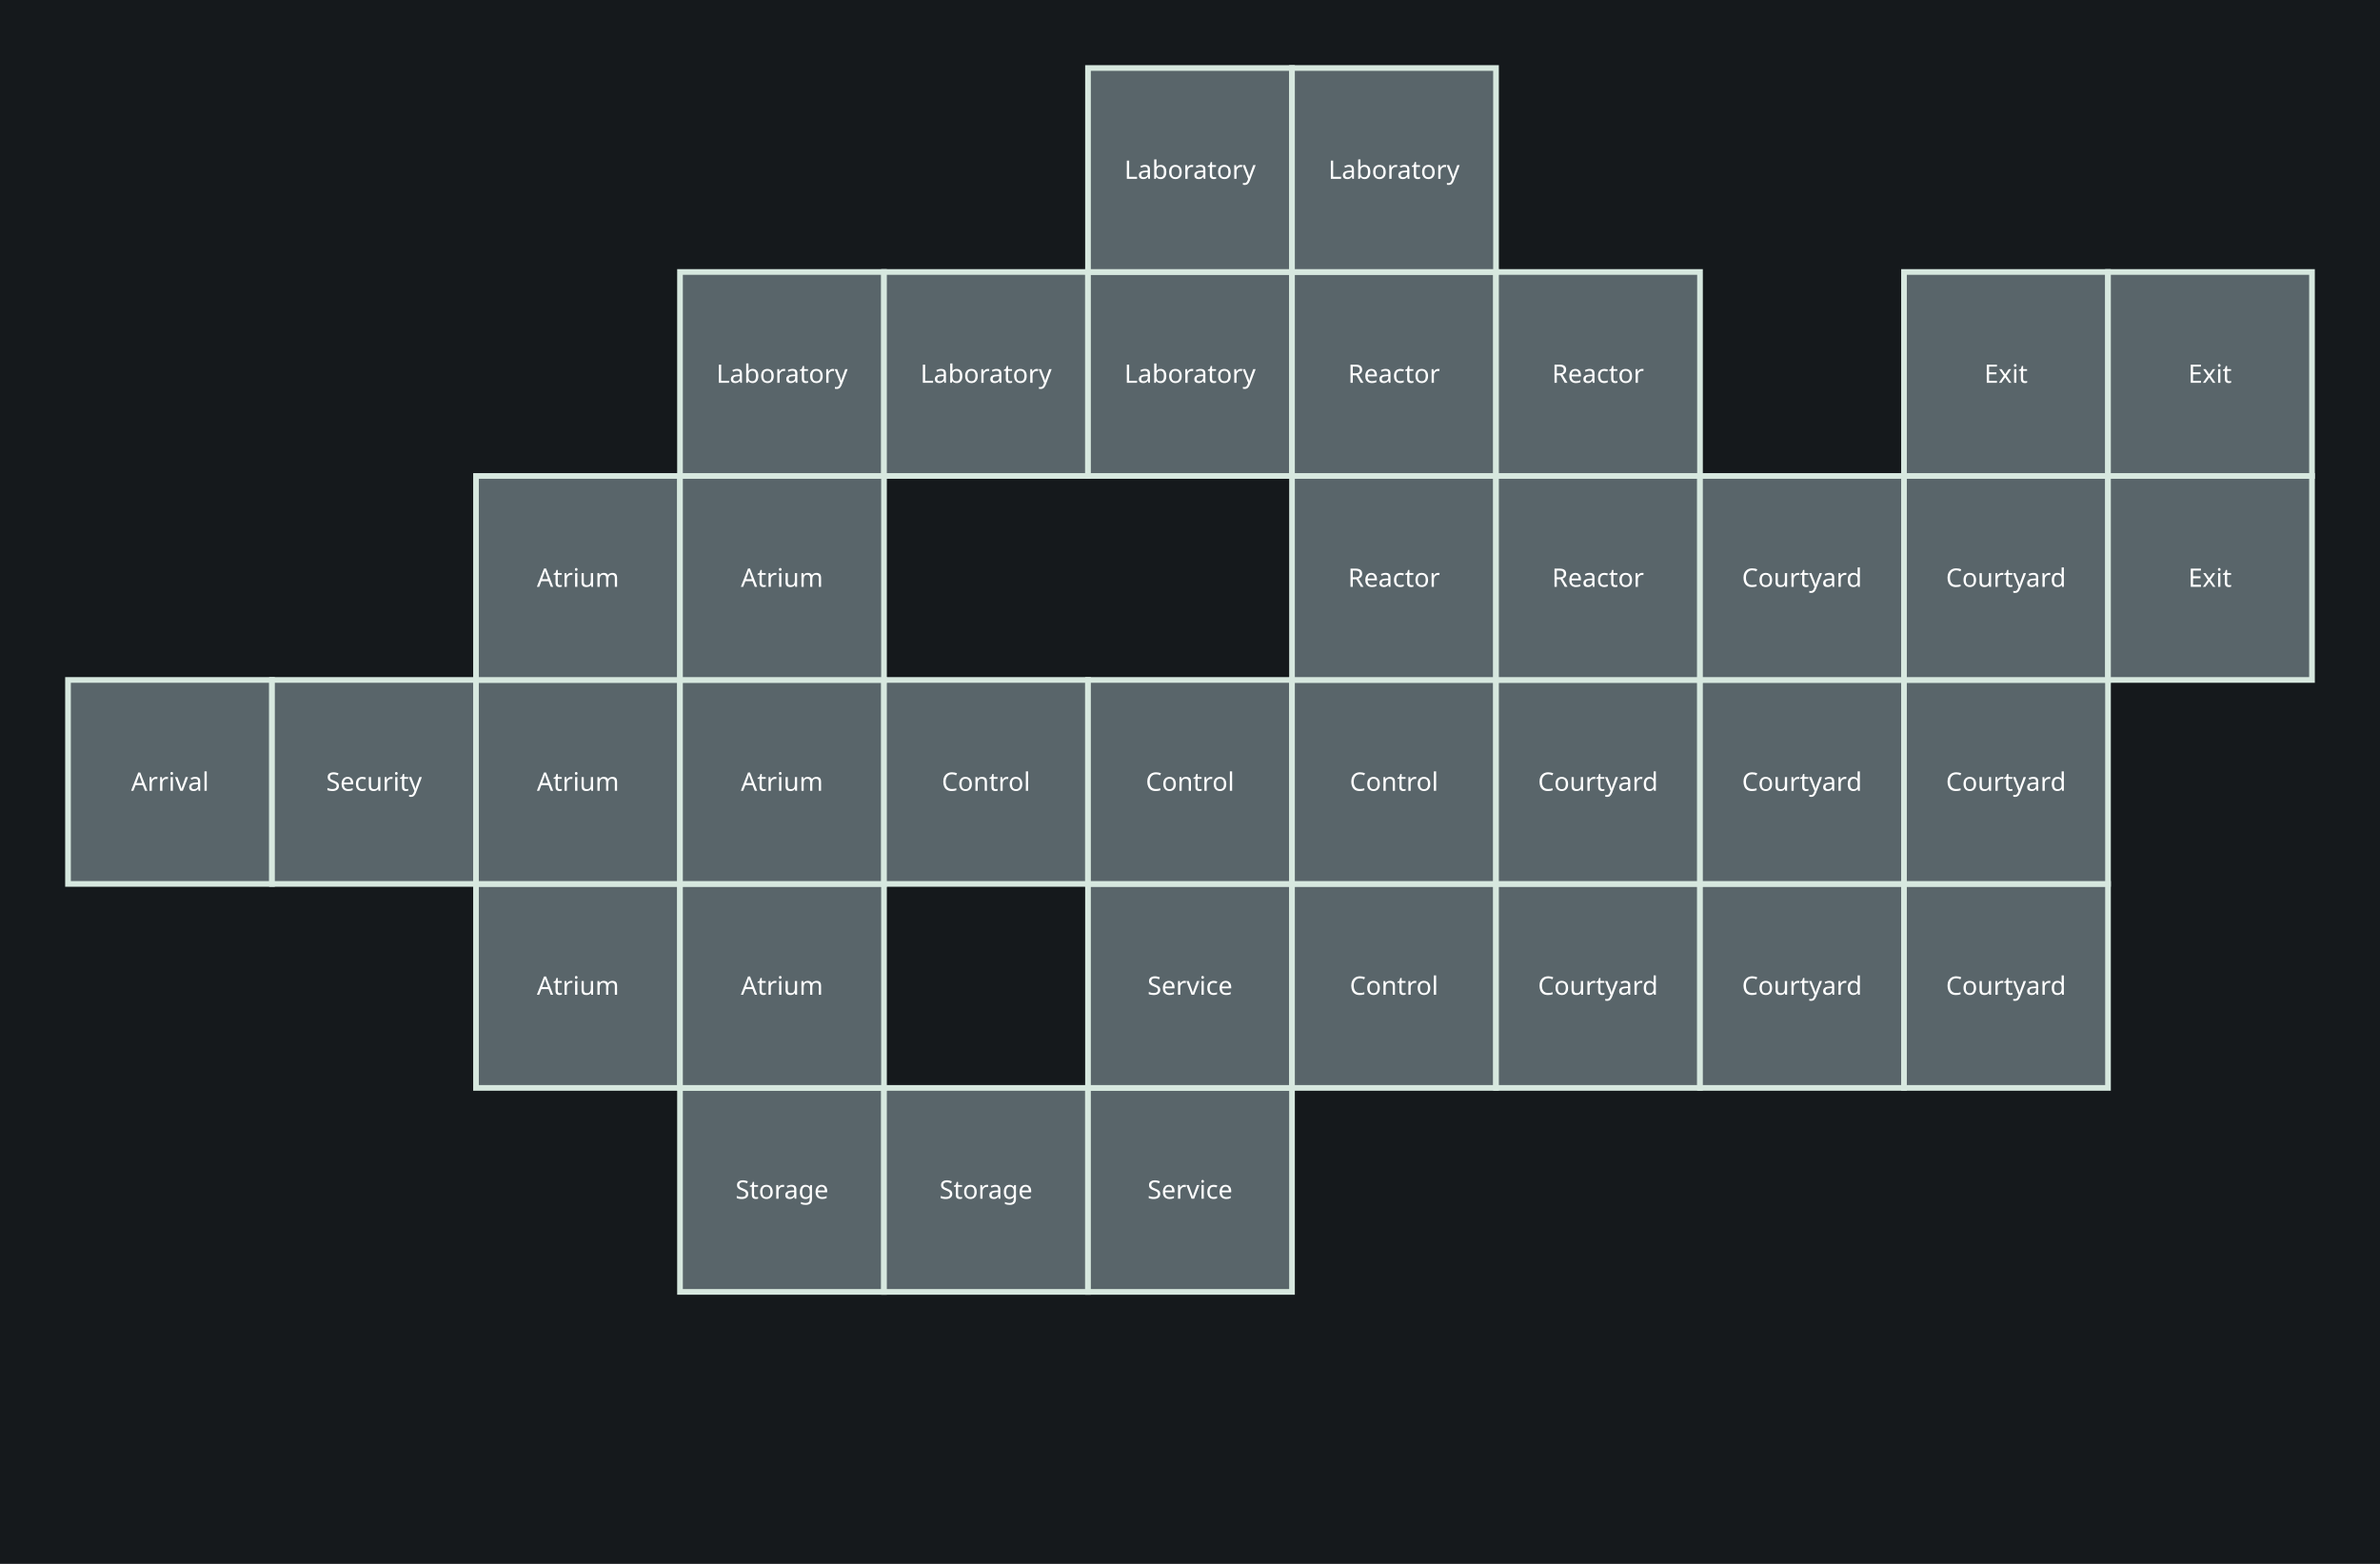
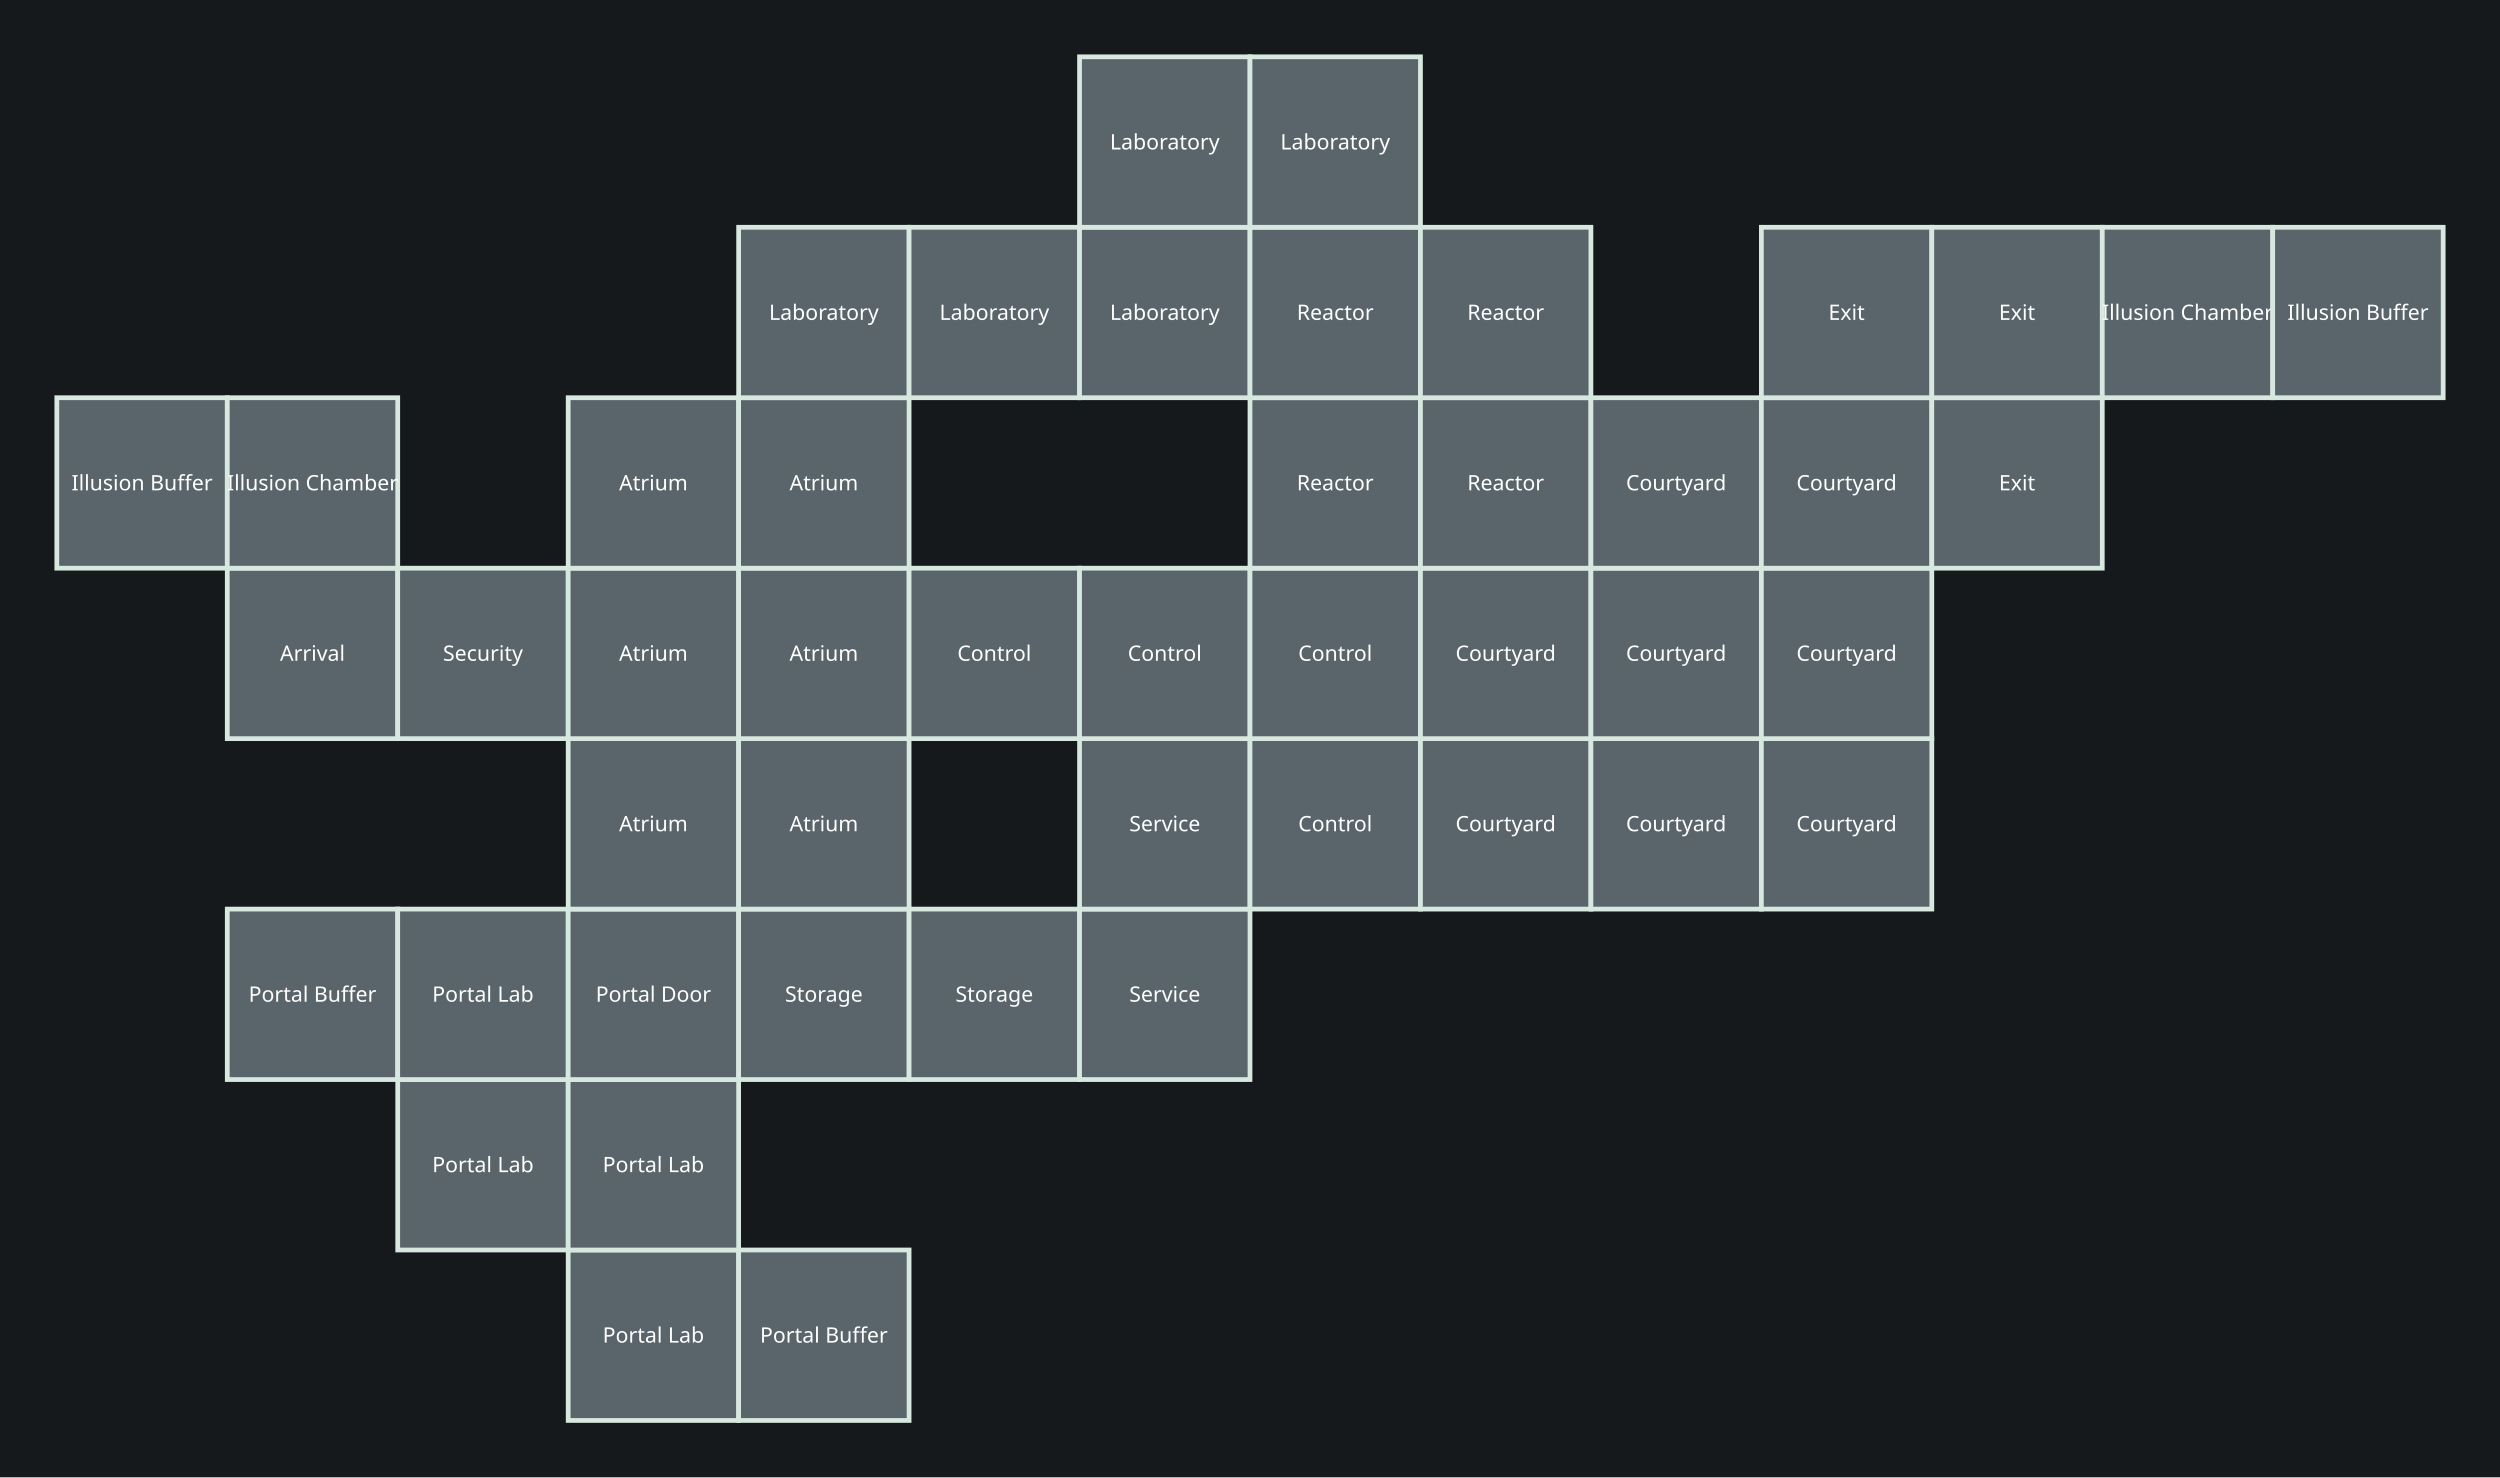
- <svg xmlns="http://www.w3.org/2000/svg" width="840" height="552" viewBox="0 0 840 552">
+ <svg xmlns="http://www.w3.org/2000/svg" width="1056" height="624" viewBox="0 0 1056 624">
  <rect width="100%" height="100%" fill="#15191c" />
+   <rect x="240" y="528" width="72" height="72" fill="#59656a" stroke="#d7e8df" stroke-width="2" />
+   <text x="276.0" y="564.0" text-anchor="middle" dominant-baseline="middle" fill="white" font-family="sans-serif" font-size="9">Portal Lab</text>
+   <rect x="312" y="528" width="72" height="72" fill="#59656a" stroke="#d7e8df" stroke-width="2" />
+   <text x="348.0" y="564.0" text-anchor="middle" dominant-baseline="middle" fill="white" font-family="sans-serif" font-size="9">Portal Buffer</text>
+   <rect x="168" y="456" width="72" height="72" fill="#59656a" stroke="#d7e8df" stroke-width="2" />
+   <text x="204.0" y="492.0" text-anchor="middle" dominant-baseline="middle" fill="white" font-family="sans-serif" font-size="9">Portal Lab</text>
+   <rect x="240" y="456" width="72" height="72" fill="#59656a" stroke="#d7e8df" stroke-width="2" />
+   <text x="276.0" y="492.0" text-anchor="middle" dominant-baseline="middle" fill="white" font-family="sans-serif" font-size="9">Portal Lab</text>
+   <rect x="96" y="384" width="72" height="72" fill="#59656a" stroke="#d7e8df" stroke-width="2" />
+   <text x="132.0" y="420.0" text-anchor="middle" dominant-baseline="middle" fill="white" font-family="sans-serif" font-size="9">Portal Buffer</text>
+   <rect x="168" y="384" width="72" height="72" fill="#59656a" stroke="#d7e8df" stroke-width="2" />
+   <text x="204.0" y="420.0" text-anchor="middle" dominant-baseline="middle" fill="white" font-family="sans-serif" font-size="9">Portal Lab</text>
  <rect x="240" y="384" width="72" height="72" fill="#59656a" stroke="#d7e8df" stroke-width="2" />
-   <text x="276.0" y="420.0" text-anchor="middle" dominant-baseline="middle" fill="white" font-family="sans-serif" font-size="9">Storage</text>
+   <text x="276.0" y="420.0" text-anchor="middle" dominant-baseline="middle" fill="white" font-family="sans-serif" font-size="9">Portal Door</text>
  <rect x="312" y="384" width="72" height="72" fill="#59656a" stroke="#d7e8df" stroke-width="2" />
  <text x="348.0" y="420.0" text-anchor="middle" dominant-baseline="middle" fill="white" font-family="sans-serif" font-size="9">Storage</text>
  <rect x="384" y="384" width="72" height="72" fill="#59656a" stroke="#d7e8df" stroke-width="2" />
-   <text x="420.0" y="420.0" text-anchor="middle" dominant-baseline="middle" fill="white" font-family="sans-serif" font-size="9">Service</text>
-   <rect x="168" y="312" width="72" height="72" fill="#59656a" stroke="#d7e8df" stroke-width="2" />
-   <text x="204.0" y="348.0" text-anchor="middle" dominant-baseline="middle" fill="white" font-family="sans-serif" font-size="9">Atrium</text>
+   <text x="420.0" y="420.0" text-anchor="middle" dominant-baseline="middle" fill="white" font-family="sans-serif" font-size="9">Storage</text>
+   <rect x="456" y="384" width="72" height="72" fill="#59656a" stroke="#d7e8df" stroke-width="2" />
+   <text x="492.0" y="420.0" text-anchor="middle" dominant-baseline="middle" fill="white" font-family="sans-serif" font-size="9">Service</text>
  <rect x="240" y="312" width="72" height="72" fill="#59656a" stroke="#d7e8df" stroke-width="2" />
  <text x="276.0" y="348.0" text-anchor="middle" dominant-baseline="middle" fill="white" font-family="sans-serif" font-size="9">Atrium</text>
-   <rect x="384" y="312" width="72" height="72" fill="#59656a" stroke="#d7e8df" stroke-width="2" />
-   <text x="420.0" y="348.0" text-anchor="middle" dominant-baseline="middle" fill="white" font-family="sans-serif" font-size="9">Service</text>
+   <rect x="312" y="312" width="72" height="72" fill="#59656a" stroke="#d7e8df" stroke-width="2" />
+   <text x="348.0" y="348.0" text-anchor="middle" dominant-baseline="middle" fill="white" font-family="sans-serif" font-size="9">Atrium</text>
  <rect x="456" y="312" width="72" height="72" fill="#59656a" stroke="#d7e8df" stroke-width="2" />
-   <text x="492.0" y="348.0" text-anchor="middle" dominant-baseline="middle" fill="white" font-family="sans-serif" font-size="9">Control</text>
+   <text x="492.0" y="348.0" text-anchor="middle" dominant-baseline="middle" fill="white" font-family="sans-serif" font-size="9">Service</text>
  <rect x="528" y="312" width="72" height="72" fill="#59656a" stroke="#d7e8df" stroke-width="2" />
-   <text x="564.0" y="348.0" text-anchor="middle" dominant-baseline="middle" fill="white" font-family="sans-serif" font-size="9">Courtyard</text>
+   <text x="564.0" y="348.0" text-anchor="middle" dominant-baseline="middle" fill="white" font-family="sans-serif" font-size="9">Control</text>
  <rect x="600" y="312" width="72" height="72" fill="#59656a" stroke="#d7e8df" stroke-width="2" />
  <text x="636.0" y="348.0" text-anchor="middle" dominant-baseline="middle" fill="white" font-family="sans-serif" font-size="9">Courtyard</text>
  <rect x="672" y="312" width="72" height="72" fill="#59656a" stroke="#d7e8df" stroke-width="2" />
  <text x="708.0" y="348.0" text-anchor="middle" dominant-baseline="middle" fill="white" font-family="sans-serif" font-size="9">Courtyard</text>
-   <rect x="24" y="240" width="72" height="72" fill="#59656a" stroke="#d7e8df" stroke-width="2" />
-   <text x="60.0" y="276.0" text-anchor="middle" dominant-baseline="middle" fill="white" font-family="sans-serif" font-size="9">Arrival</text>
+   <rect x="744" y="312" width="72" height="72" fill="#59656a" stroke="#d7e8df" stroke-width="2" />
+   <text x="780.0" y="348.0" text-anchor="middle" dominant-baseline="middle" fill="white" font-family="sans-serif" font-size="9">Courtyard</text>
  <rect x="96" y="240" width="72" height="72" fill="#59656a" stroke="#d7e8df" stroke-width="2" />
-   <text x="132.0" y="276.0" text-anchor="middle" dominant-baseline="middle" fill="white" font-family="sans-serif" font-size="9">Security</text>
+   <text x="132.0" y="276.0" text-anchor="middle" dominant-baseline="middle" fill="white" font-family="sans-serif" font-size="9">Arrival</text>
  <rect x="168" y="240" width="72" height="72" fill="#59656a" stroke="#d7e8df" stroke-width="2" />
-   <text x="204.0" y="276.0" text-anchor="middle" dominant-baseline="middle" fill="white" font-family="sans-serif" font-size="9">Atrium</text>
+   <text x="204.0" y="276.0" text-anchor="middle" dominant-baseline="middle" fill="white" font-family="sans-serif" font-size="9">Security</text>
  <rect x="240" y="240" width="72" height="72" fill="#59656a" stroke="#d7e8df" stroke-width="2" />
  <text x="276.0" y="276.0" text-anchor="middle" dominant-baseline="middle" fill="white" font-family="sans-serif" font-size="9">Atrium</text>
  <rect x="312" y="240" width="72" height="72" fill="#59656a" stroke="#d7e8df" stroke-width="2" />
-   <text x="348.0" y="276.0" text-anchor="middle" dominant-baseline="middle" fill="white" font-family="sans-serif" font-size="9">Control</text>
+   <text x="348.0" y="276.0" text-anchor="middle" dominant-baseline="middle" fill="white" font-family="sans-serif" font-size="9">Atrium</text>
  <rect x="384" y="240" width="72" height="72" fill="#59656a" stroke="#d7e8df" stroke-width="2" />
  <text x="420.0" y="276.0" text-anchor="middle" dominant-baseline="middle" fill="white" font-family="sans-serif" font-size="9">Control</text>
  <rect x="456" y="240" width="72" height="72" fill="#59656a" stroke="#d7e8df" stroke-width="2" />
  <text x="492.0" y="276.0" text-anchor="middle" dominant-baseline="middle" fill="white" font-family="sans-serif" font-size="9">Control</text>
  <rect x="528" y="240" width="72" height="72" fill="#59656a" stroke="#d7e8df" stroke-width="2" />
-   <text x="564.0" y="276.0" text-anchor="middle" dominant-baseline="middle" fill="white" font-family="sans-serif" font-size="9">Courtyard</text>
+   <text x="564.0" y="276.0" text-anchor="middle" dominant-baseline="middle" fill="white" font-family="sans-serif" font-size="9">Control</text>
  <rect x="600" y="240" width="72" height="72" fill="#59656a" stroke="#d7e8df" stroke-width="2" />
  <text x="636.0" y="276.0" text-anchor="middle" dominant-baseline="middle" fill="white" font-family="sans-serif" font-size="9">Courtyard</text>
  <rect x="672" y="240" width="72" height="72" fill="#59656a" stroke="#d7e8df" stroke-width="2" />
  <text x="708.0" y="276.0" text-anchor="middle" dominant-baseline="middle" fill="white" font-family="sans-serif" font-size="9">Courtyard</text>
-   <rect x="168" y="168" width="72" height="72" fill="#59656a" stroke="#d7e8df" stroke-width="2" />
-   <text x="204.0" y="204.0" text-anchor="middle" dominant-baseline="middle" fill="white" font-family="sans-serif" font-size="9">Atrium</text>
+   <rect x="744" y="240" width="72" height="72" fill="#59656a" stroke="#d7e8df" stroke-width="2" />
+   <text x="780.0" y="276.0" text-anchor="middle" dominant-baseline="middle" fill="white" font-family="sans-serif" font-size="9">Courtyard</text>
+   <rect x="24" y="168" width="72" height="72" fill="#59656a" stroke="#d7e8df" stroke-width="2" />
+   <text x="60.0" y="204.0" text-anchor="middle" dominant-baseline="middle" fill="white" font-family="sans-serif" font-size="9">Illusion Buffer</text>
+   <rect x="96" y="168" width="72" height="72" fill="#59656a" stroke="#d7e8df" stroke-width="2" />
+   <text x="132.0" y="204.0" text-anchor="middle" dominant-baseline="middle" fill="white" font-family="sans-serif" font-size="9">Illusion Chamber</text>
  <rect x="240" y="168" width="72" height="72" fill="#59656a" stroke="#d7e8df" stroke-width="2" />
  <text x="276.0" y="204.0" text-anchor="middle" dominant-baseline="middle" fill="white" font-family="sans-serif" font-size="9">Atrium</text>
-   <rect x="456" y="168" width="72" height="72" fill="#59656a" stroke="#d7e8df" stroke-width="2" />
-   <text x="492.0" y="204.0" text-anchor="middle" dominant-baseline="middle" fill="white" font-family="sans-serif" font-size="9">Reactor</text>
+   <rect x="312" y="168" width="72" height="72" fill="#59656a" stroke="#d7e8df" stroke-width="2" />
+   <text x="348.0" y="204.0" text-anchor="middle" dominant-baseline="middle" fill="white" font-family="sans-serif" font-size="9">Atrium</text>
  <rect x="528" y="168" width="72" height="72" fill="#59656a" stroke="#d7e8df" stroke-width="2" />
  <text x="564.0" y="204.0" text-anchor="middle" dominant-baseline="middle" fill="white" font-family="sans-serif" font-size="9">Reactor</text>
  <rect x="600" y="168" width="72" height="72" fill="#59656a" stroke="#d7e8df" stroke-width="2" />
-   <text x="636.0" y="204.0" text-anchor="middle" dominant-baseline="middle" fill="white" font-family="sans-serif" font-size="9">Courtyard</text>
+   <text x="636.0" y="204.0" text-anchor="middle" dominant-baseline="middle" fill="white" font-family="sans-serif" font-size="9">Reactor</text>
  <rect x="672" y="168" width="72" height="72" fill="#59656a" stroke="#d7e8df" stroke-width="2" />
  <text x="708.0" y="204.0" text-anchor="middle" dominant-baseline="middle" fill="white" font-family="sans-serif" font-size="9">Courtyard</text>
  <rect x="744" y="168" width="72" height="72" fill="#59656a" stroke="#d7e8df" stroke-width="2" />
-   <text x="780.0" y="204.0" text-anchor="middle" dominant-baseline="middle" fill="white" font-family="sans-serif" font-size="9">Exit</text>
-   <rect x="240" y="96" width="72" height="72" fill="#59656a" stroke="#d7e8df" stroke-width="2" />
-   <text x="276.0" y="132.0" text-anchor="middle" dominant-baseline="middle" fill="white" font-family="sans-serif" font-size="9">Laboratory</text>
+   <text x="780.0" y="204.0" text-anchor="middle" dominant-baseline="middle" fill="white" font-family="sans-serif" font-size="9">Courtyard</text>
+   <rect x="816" y="168" width="72" height="72" fill="#59656a" stroke="#d7e8df" stroke-width="2" />
+   <text x="852.0" y="204.0" text-anchor="middle" dominant-baseline="middle" fill="white" font-family="sans-serif" font-size="9">Exit</text>
  <rect x="312" y="96" width="72" height="72" fill="#59656a" stroke="#d7e8df" stroke-width="2" />
  <text x="348.0" y="132.0" text-anchor="middle" dominant-baseline="middle" fill="white" font-family="sans-serif" font-size="9">Laboratory</text>
  <rect x="384" y="96" width="72" height="72" fill="#59656a" stroke="#d7e8df" stroke-width="2" />
  <text x="420.0" y="132.0" text-anchor="middle" dominant-baseline="middle" fill="white" font-family="sans-serif" font-size="9">Laboratory</text>
  <rect x="456" y="96" width="72" height="72" fill="#59656a" stroke="#d7e8df" stroke-width="2" />
-   <text x="492.0" y="132.0" text-anchor="middle" dominant-baseline="middle" fill="white" font-family="sans-serif" font-size="9">Reactor</text>
+   <text x="492.0" y="132.0" text-anchor="middle" dominant-baseline="middle" fill="white" font-family="sans-serif" font-size="9">Laboratory</text>
  <rect x="528" y="96" width="72" height="72" fill="#59656a" stroke="#d7e8df" stroke-width="2" />
  <text x="564.0" y="132.0" text-anchor="middle" dominant-baseline="middle" fill="white" font-family="sans-serif" font-size="9">Reactor</text>
-   <rect x="672" y="96" width="72" height="72" fill="#59656a" stroke="#d7e8df" stroke-width="2" />
-   <text x="708.0" y="132.0" text-anchor="middle" dominant-baseline="middle" fill="white" font-family="sans-serif" font-size="9">Exit</text>
+   <rect x="600" y="96" width="72" height="72" fill="#59656a" stroke="#d7e8df" stroke-width="2" />
+   <text x="636.0" y="132.0" text-anchor="middle" dominant-baseline="middle" fill="white" font-family="sans-serif" font-size="9">Reactor</text>
  <rect x="744" y="96" width="72" height="72" fill="#59656a" stroke="#d7e8df" stroke-width="2" />
  <text x="780.0" y="132.0" text-anchor="middle" dominant-baseline="middle" fill="white" font-family="sans-serif" font-size="9">Exit</text>
-   <rect x="384" y="24" width="72" height="72" fill="#59656a" stroke="#d7e8df" stroke-width="2" />
-   <text x="420.0" y="60.0" text-anchor="middle" dominant-baseline="middle" fill="white" font-family="sans-serif" font-size="9">Laboratory</text>
+   <rect x="816" y="96" width="72" height="72" fill="#59656a" stroke="#d7e8df" stroke-width="2" />
+   <text x="852.0" y="132.0" text-anchor="middle" dominant-baseline="middle" fill="white" font-family="sans-serif" font-size="9">Exit</text>
+   <rect x="888" y="96" width="72" height="72" fill="#59656a" stroke="#d7e8df" stroke-width="2" />
+   <text x="924.0" y="132.0" text-anchor="middle" dominant-baseline="middle" fill="white" font-family="sans-serif" font-size="9">Illusion Chamber</text>
+   <rect x="960" y="96" width="72" height="72" fill="#59656a" stroke="#d7e8df" stroke-width="2" />
+   <text x="996.0" y="132.0" text-anchor="middle" dominant-baseline="middle" fill="white" font-family="sans-serif" font-size="9">Illusion Buffer</text>
  <rect x="456" y="24" width="72" height="72" fill="#59656a" stroke="#d7e8df" stroke-width="2" />
  <text x="492.0" y="60.0" text-anchor="middle" dominant-baseline="middle" fill="white" font-family="sans-serif" font-size="9">Laboratory</text>
+   <rect x="528" y="24" width="72" height="72" fill="#59656a" stroke="#d7e8df" stroke-width="2" />
+   <text x="564.0" y="60.0" text-anchor="middle" dominant-baseline="middle" fill="white" font-family="sans-serif" font-size="9">Laboratory</text>
</svg>
